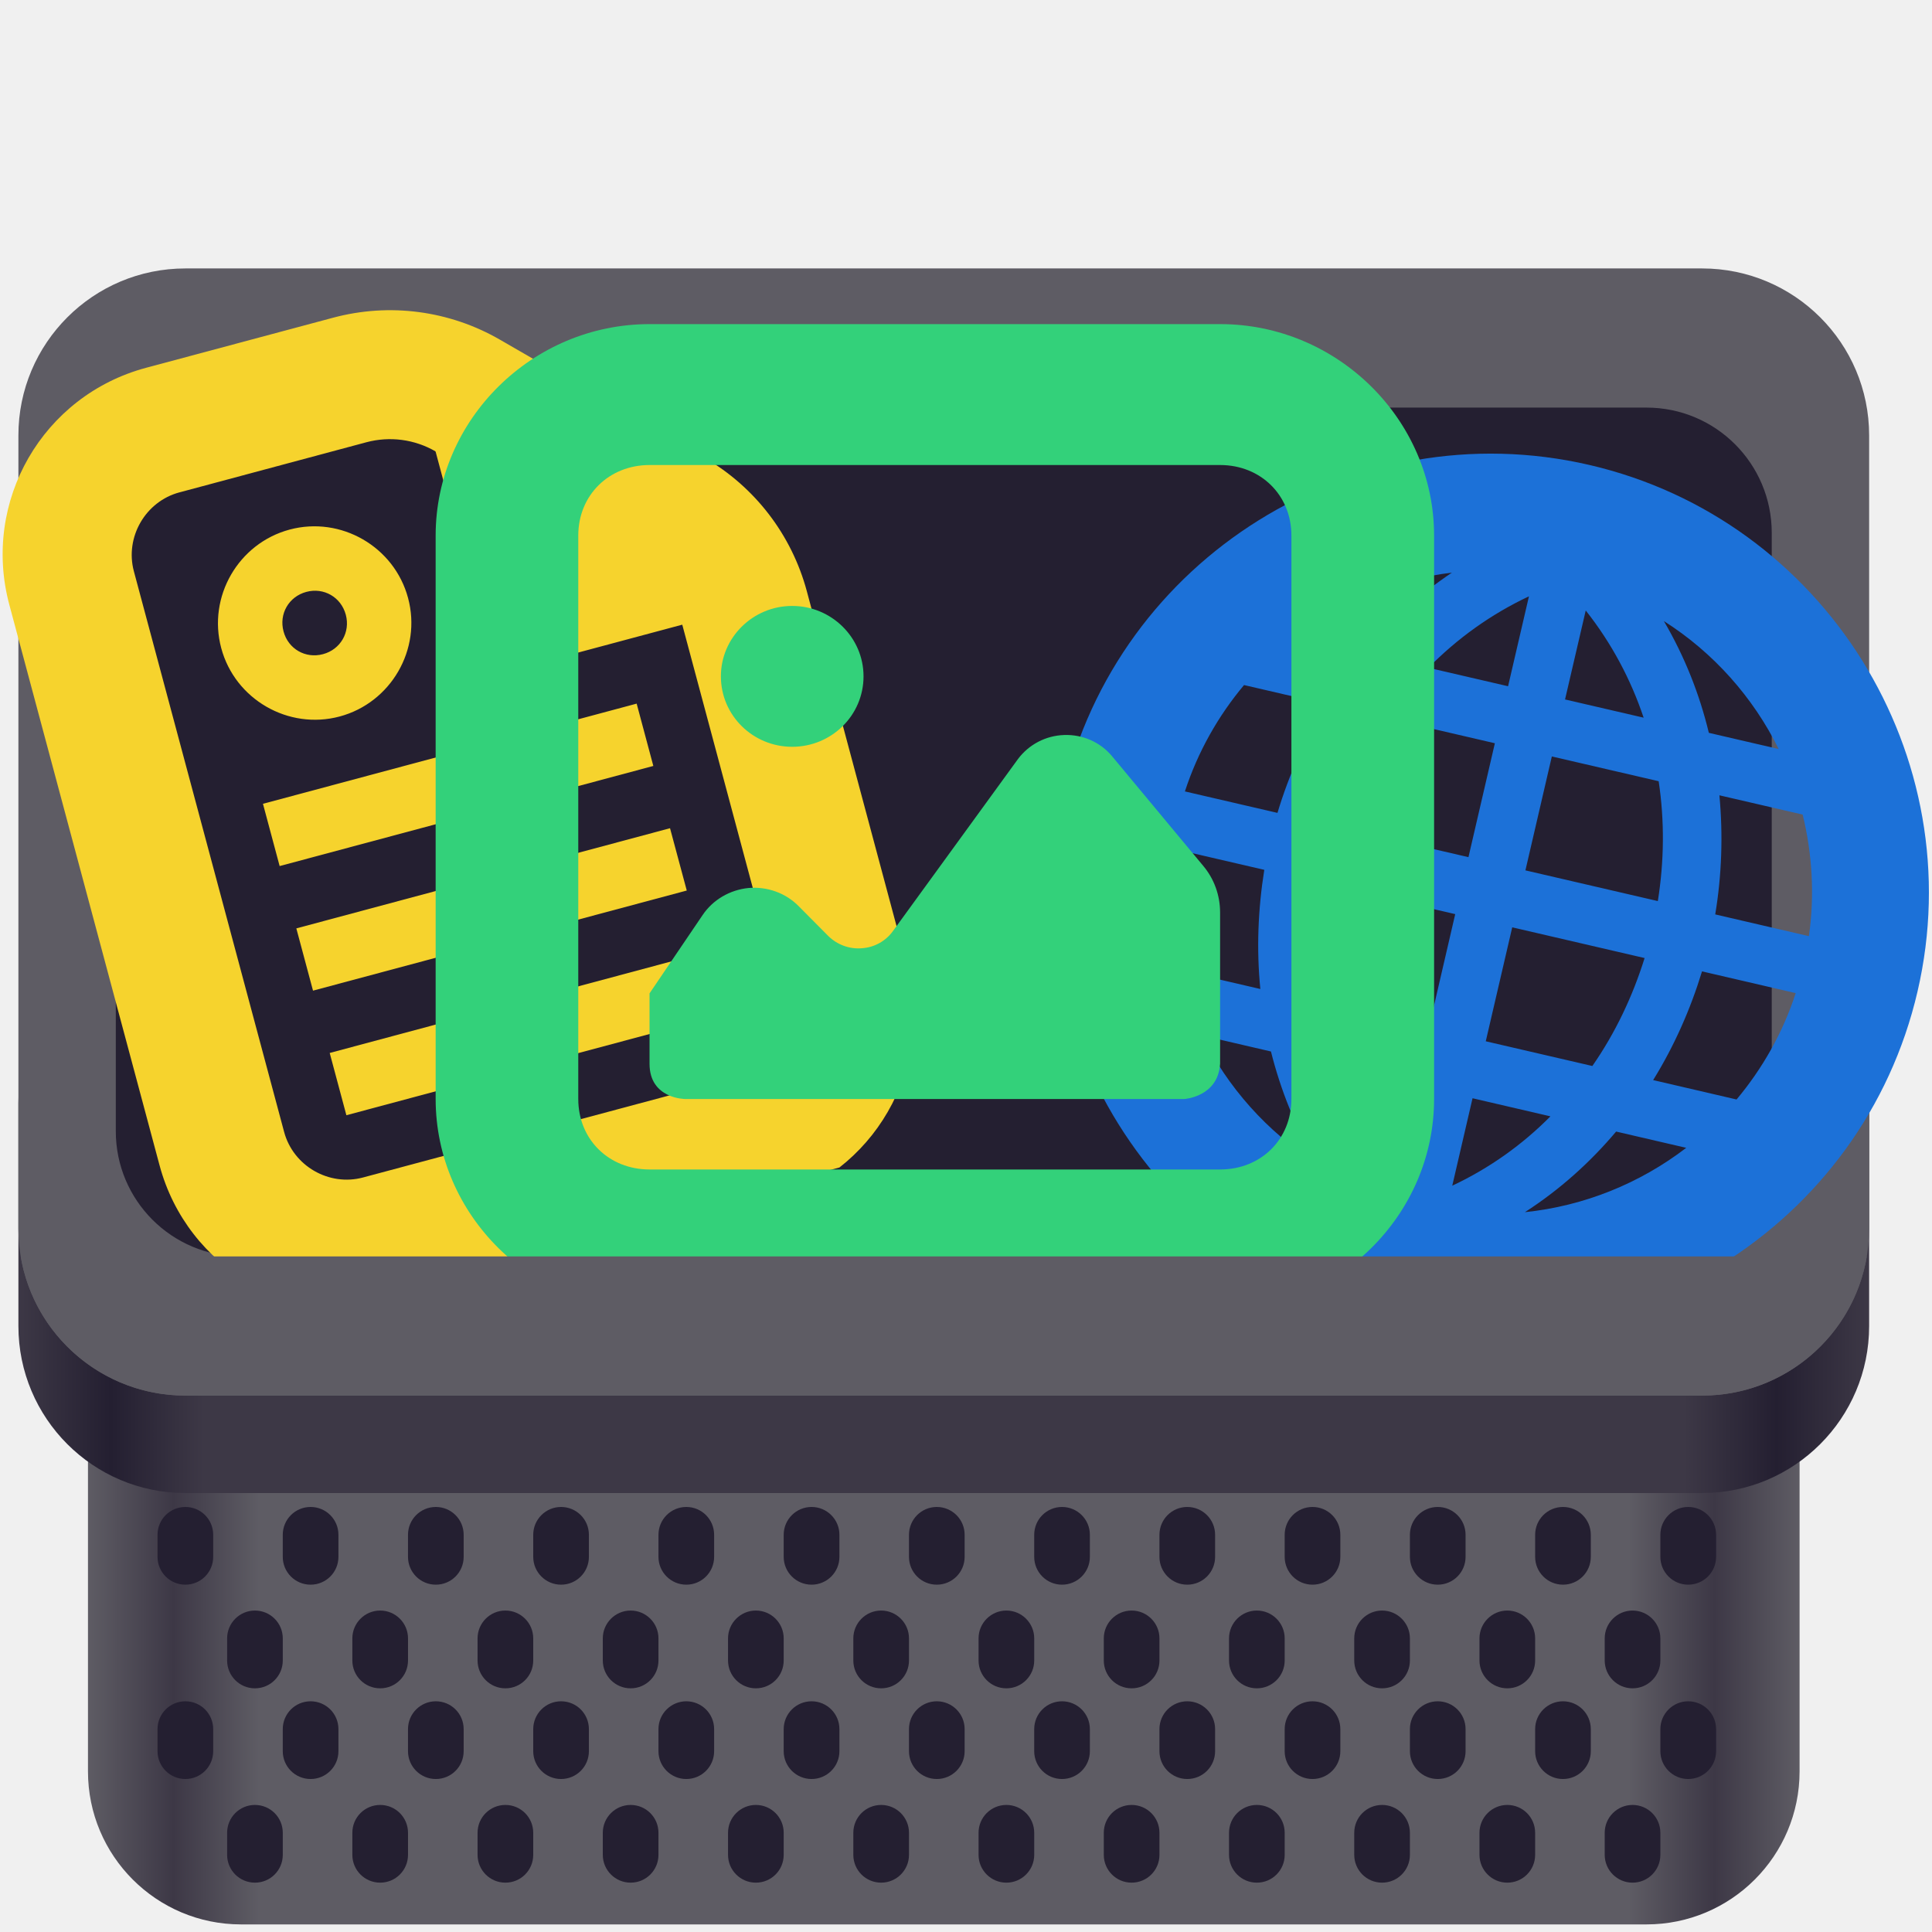
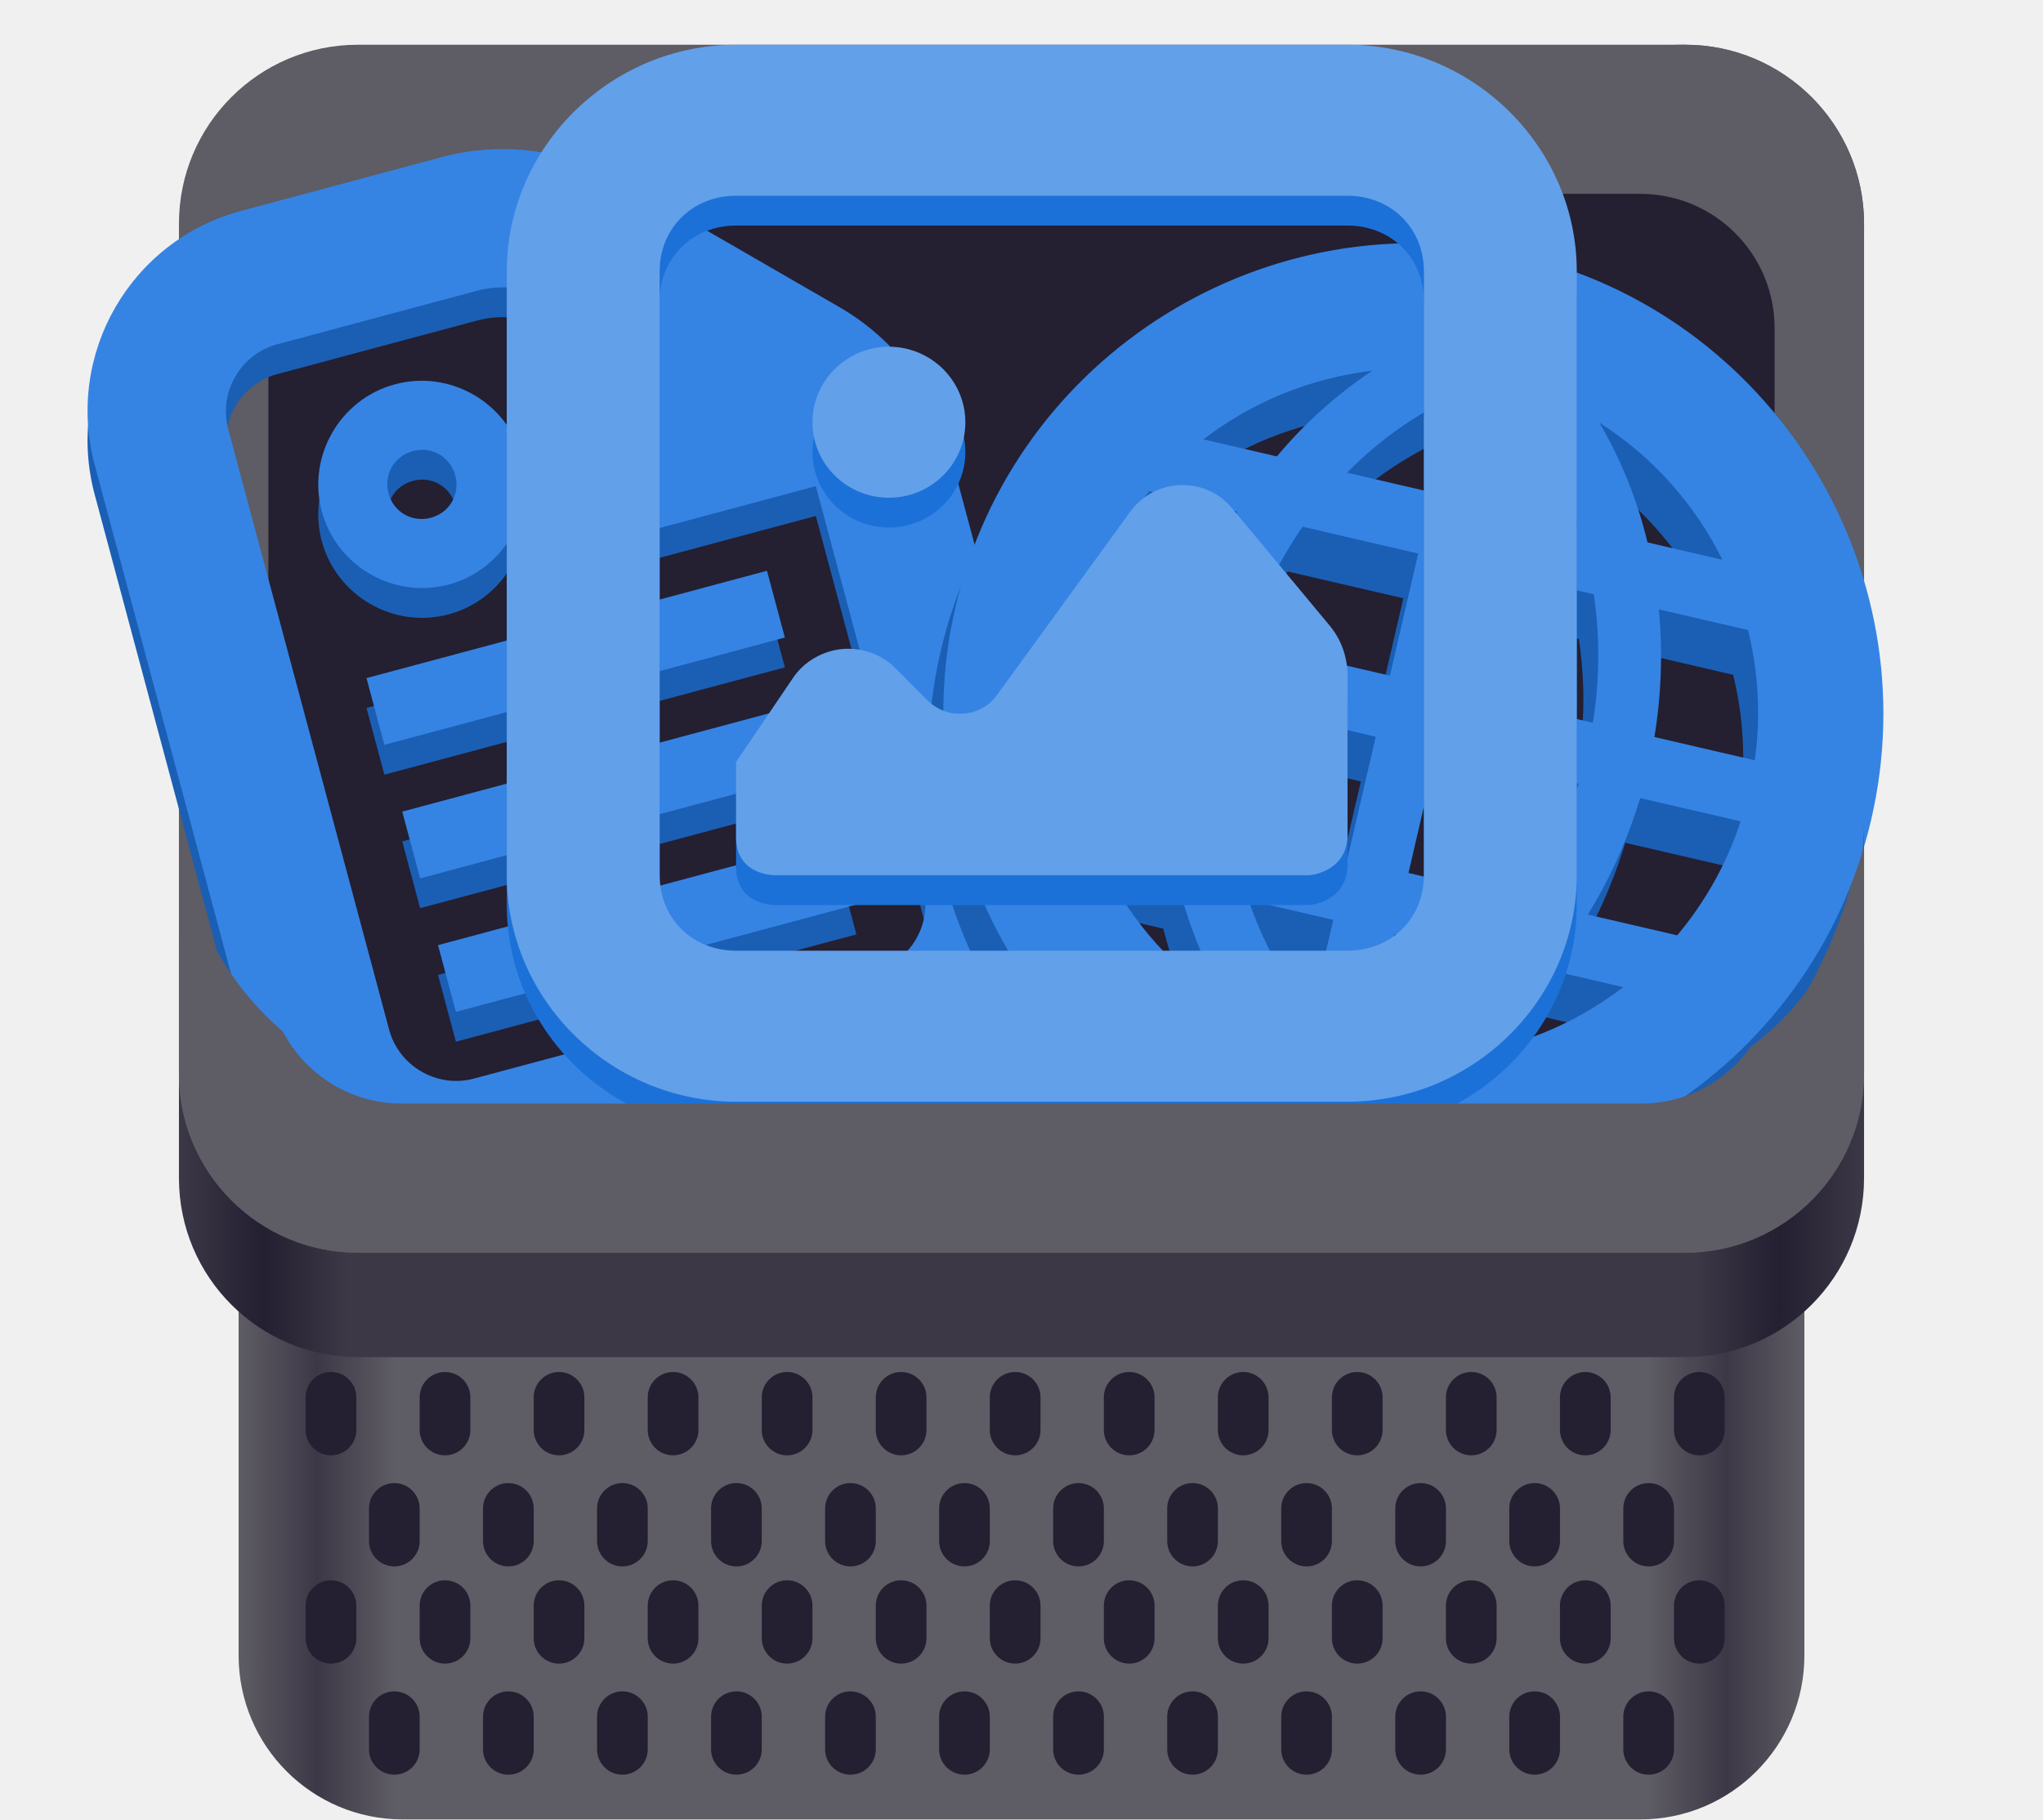
- <svg xmlns="http://www.w3.org/2000/svg" height="128px" viewBox="0 0 128 128" width="128px">
-   <linearGradient id="a" gradientUnits="userSpaceOnUse" x1="5.827" x2="119.225" y1="127.496" y2="127.496">
-     <stop offset="0" stop-color="#5e5c64" />
-     <stop offset="0.05" stop-color="#3d3846" />
-     <stop offset="0.1" stop-color="#5e5c64" />
-     <stop offset="0.9" stop-color="#5e5c64" />
-     <stop offset="0.95" stop-color="#3d3846" />
-     <stop offset="1" stop-color="#5e5c64" />
-   </linearGradient>
-   <linearGradient id="b" gradientUnits="userSpaceOnUse" x1="1.217" x2="123.835" y1="80.478" y2="80.478">
-     <stop offset="0" stop-color="#3d3846" />
-     <stop offset="0.05" stop-color="#241f31" />
-     <stop offset="0.1" stop-color="#3d3846" />
-     <stop offset="0.9" stop-color="#3d3846" />
-     <stop offset="0.95" stop-color="#241f31" />
-     <stop offset="1" stop-color="#3d3846" />
-   </linearGradient>
-   <clipPath id="c">
-     <path d="m 14 24 h 36 v 50 h -36 z m 0 0" />
-   </clipPath>
-   <clipPath id="d">
-     <path d="m -5.234 27.797 l 61.445 -16.465 l 16.465 61.445 l -61.449 16.465 z m 0 0" />
-   </clipPath>
-   <clipPath id="e">
-     <path d="m 0 20 h 61 v 67 h -61 z m 0 0" />
-   </clipPath>
-   <clipPath id="f">
-     <path d="m -5.234 27.797 l 61.445 -16.465 l 16.465 61.445 l -61.449 16.465 z m 0 0" />
-   </clipPath>
-   <clipPath id="g">
-     <path d="m 69 30 h 59 v 59 h -59 z m 0 0" />
-   </clipPath>
-   <clipPath id="h">
-     <path d="m 76.996 24.238 l 60.391 14.012 l -14.012 60.387 l -60.387 -14.008 z m 0 0" />
-   </clipPath>
-   <path d="m 15.969 38.07 h 93.113 c 5.602 0 10.145 4.539 10.145 10.141 v 69.145 c 0 5.602 -4.543 10.141 -10.145 10.141 h -93.113 c -5.602 0 -10.141 -4.539 -10.141 -10.141 v -69.145 c 0 -5.602 4.539 -10.141 10.141 -10.141 z m 0 0" fill="url(#a)" />
-   <g fill="#241f31">
-     <path d="m 16.891 106.703 c 1.02 0 1.844 0.828 1.844 1.844 v 1.465 c 0 1.02 -0.824 1.844 -1.844 1.844 s -1.844 -0.824 -1.844 -1.844 v -1.465 c 0 -1.016 0.824 -1.844 1.844 -1.844 z m 0 0" />
-     <path d="m 16.891 119.582 c 1.02 0 1.844 0.824 1.844 1.844 v 1.461 c 0 1.02 -0.824 1.844 -1.844 1.844 s -1.844 -0.824 -1.844 -1.844 v -1.461 c 0 -1.02 0.824 -1.844 1.844 -1.844 z m 0 0" />
-     <path d="m 25.188 106.703 c 1.02 0 1.844 0.828 1.844 1.844 v 1.465 c 0 1.02 -0.824 1.844 -1.844 1.844 s -1.844 -0.824 -1.844 -1.844 v -1.465 c 0 -1.016 0.824 -1.844 1.844 -1.844 z m 0 0" />
-     <path d="m 25.188 119.582 c 1.02 0 1.844 0.824 1.844 1.844 v 1.461 c 0 1.02 -0.824 1.844 -1.844 1.844 s -1.844 -0.824 -1.844 -1.844 v -1.461 c 0 -1.02 0.824 -1.844 1.844 -1.844 z m 0 0" />
-     <path d="m 33.484 106.703 c 1.02 0 1.844 0.828 1.844 1.844 v 1.465 c 0 1.02 -0.824 1.844 -1.844 1.844 s -1.844 -0.824 -1.844 -1.844 v -1.465 c 0 -1.016 0.824 -1.844 1.844 -1.844 z m 0 0" />
-     <path d="m 33.484 119.582 c 1.02 0 1.844 0.824 1.844 1.844 v 1.461 c 0 1.02 -0.824 1.844 -1.844 1.844 s -1.844 -0.824 -1.844 -1.844 v -1.461 c 0 -1.02 0.824 -1.844 1.844 -1.844 z m 0 0" />
-     <path d="m 41.781 106.703 c 1.02 0 1.844 0.828 1.844 1.844 v 1.465 c 0 1.02 -0.824 1.844 -1.844 1.844 c -1.016 0 -1.844 -0.824 -1.844 -1.844 v -1.465 c 0 -1.016 0.828 -1.844 1.844 -1.844 z m 0 0" />
-     <path d="m 41.781 119.582 c 1.02 0 1.844 0.824 1.844 1.844 v 1.461 c 0 1.02 -0.824 1.844 -1.844 1.844 c -1.016 0 -1.844 -0.824 -1.844 -1.844 v -1.461 c 0 -1.02 0.828 -1.844 1.844 -1.844 z m 0 0" />
-     <path d="m 50.078 106.703 c 1.02 0 1.844 0.828 1.844 1.844 v 1.465 c 0 1.02 -0.824 1.844 -1.844 1.844 c -1.016 0 -1.844 -0.824 -1.844 -1.844 v -1.465 c 0 -1.016 0.828 -1.844 1.844 -1.844 z m 0 0" />
-     <path d="m 50.078 119.582 c 1.02 0 1.844 0.824 1.844 1.844 v 1.461 c 0 1.02 -0.824 1.844 -1.844 1.844 c -1.016 0 -1.844 -0.824 -1.844 -1.844 v -1.461 c 0 -1.02 0.828 -1.844 1.844 -1.844 z m 0 0" />
-     <path d="m 58.379 106.703 c 1.016 0 1.844 0.828 1.844 1.844 v 1.465 c 0 1.02 -0.828 1.844 -1.844 1.844 c -1.02 0 -1.844 -0.824 -1.844 -1.844 v -1.465 c 0 -1.016 0.824 -1.844 1.844 -1.844 z m 0 0" />
-     <path d="m 58.379 119.582 c 1.016 0 1.844 0.824 1.844 1.844 v 1.461 c 0 1.02 -0.828 1.844 -1.844 1.844 c -1.02 0 -1.844 -0.824 -1.844 -1.844 v -1.461 c 0 -1.02 0.824 -1.844 1.844 -1.844 z m 0 0" />
-     <path d="m 66.676 106.703 c 1.016 0 1.844 0.828 1.844 1.844 v 1.465 c 0 1.02 -0.828 1.844 -1.844 1.844 c -1.02 0 -1.844 -0.824 -1.844 -1.844 v -1.465 c 0 -1.016 0.824 -1.844 1.844 -1.844 z m 0 0" />
-     <path d="m 66.676 119.582 c 1.016 0 1.844 0.824 1.844 1.844 v 1.461 c 0 1.02 -0.828 1.844 -1.844 1.844 c -1.02 0 -1.844 -0.824 -1.844 -1.844 v -1.461 c 0 -1.02 0.824 -1.844 1.844 -1.844 z m 0 0" />
-     <path d="m 74.973 106.703 c 1.02 0 1.844 0.828 1.844 1.844 v 1.465 c 0 1.02 -0.824 1.844 -1.844 1.844 c -1.02 0 -1.844 -0.824 -1.844 -1.844 v -1.465 c 0 -1.016 0.824 -1.844 1.844 -1.844 z m 0 0" />
-     <path d="m 74.973 119.582 c 1.02 0 1.844 0.824 1.844 1.844 v 1.461 c 0 1.02 -0.824 1.844 -1.844 1.844 c -1.02 0 -1.844 -0.824 -1.844 -1.844 v -1.461 c 0 -1.02 0.824 -1.844 1.844 -1.844 z m 0 0" />
-     <path d="m 83.27 106.703 c 1.02 0 1.844 0.828 1.844 1.844 v 1.465 c 0 1.02 -0.824 1.844 -1.844 1.844 s -1.844 -0.824 -1.844 -1.844 v -1.465 c 0 -1.016 0.824 -1.844 1.844 -1.844 z m 0 0" />
-     <path d="m 83.27 119.582 c 1.02 0 1.844 0.824 1.844 1.844 v 1.461 c 0 1.02 -0.824 1.844 -1.844 1.844 s -1.844 -0.824 -1.844 -1.844 v -1.461 c 0 -1.02 0.824 -1.844 1.844 -1.844 z m 0 0" />
-     <path d="m 91.566 106.703 c 1.02 0 1.844 0.828 1.844 1.844 v 1.465 c 0 1.02 -0.824 1.844 -1.844 1.844 c -1.02 0 -1.844 -0.824 -1.844 -1.844 v -1.465 c 0 -1.016 0.824 -1.844 1.844 -1.844 z m 0 0" />
-     <path d="m 91.566 119.582 c 1.02 0 1.844 0.824 1.844 1.844 v 1.461 c 0 1.02 -0.824 1.844 -1.844 1.844 c -1.02 0 -1.844 -0.824 -1.844 -1.844 v -1.461 c 0 -1.02 0.824 -1.844 1.844 -1.844 z m 0 0" />
-     <path d="m 99.863 106.703 c 1.02 0 1.844 0.828 1.844 1.844 v 1.465 c 0 1.02 -0.824 1.844 -1.844 1.844 c -1.016 0 -1.844 -0.824 -1.844 -1.844 v -1.465 c 0 -1.016 0.828 -1.844 1.844 -1.844 z m 0 0" />
-     <path d="m 99.863 119.582 c 1.02 0 1.844 0.824 1.844 1.844 v 1.461 c 0 1.02 -0.824 1.844 -1.844 1.844 c -1.016 0 -1.844 -0.824 -1.844 -1.844 v -1.461 c 0 -1.02 0.828 -1.844 1.844 -1.844 z m 0 0" />
-     <path d="m 108.16 106.703 c 1.02 0 1.844 0.828 1.844 1.844 v 1.465 c 0 1.02 -0.824 1.844 -1.844 1.844 c -1.016 0 -1.844 -0.824 -1.844 -1.844 v -1.465 c 0 -1.016 0.828 -1.844 1.844 -1.844 z m 0 0" />
-     <path d="m 108.16 119.582 c 1.02 0 1.844 0.824 1.844 1.844 v 1.461 c 0 1.02 -0.824 1.844 -1.844 1.844 c -1.016 0 -1.844 -0.824 -1.844 -1.844 v -1.461 c 0 -1.02 0.828 -1.844 1.844 -1.844 z m 0 0" />
-     <path d="m 12.281 99.84 c 1.02 0 1.844 0.824 1.844 1.844 v 1.461 c 0 1.02 -0.824 1.844 -1.844 1.844 s -1.844 -0.824 -1.844 -1.844 v -1.461 c 0 -1.02 0.824 -1.844 1.844 -1.844 z m 0 0" />
-     <path d="m 12.281 112.715 c 1.02 0 1.844 0.824 1.844 1.844 v 1.461 c 0 1.02 -0.824 1.844 -1.844 1.844 s -1.844 -0.824 -1.844 -1.844 v -1.461 c 0 -1.02 0.824 -1.844 1.844 -1.844 z m 0 0" />
-     <path d="m 20.578 99.84 c 1.02 0 1.844 0.824 1.844 1.844 v 1.461 c 0 1.02 -0.824 1.844 -1.844 1.844 s -1.844 -0.824 -1.844 -1.844 v -1.461 c 0 -1.02 0.824 -1.844 1.844 -1.844 z m 0 0" />
-     <path d="m 20.578 112.715 c 1.02 0 1.844 0.824 1.844 1.844 v 1.461 c 0 1.02 -0.824 1.844 -1.844 1.844 s -1.844 -0.824 -1.844 -1.844 v -1.461 c 0 -1.02 0.824 -1.844 1.844 -1.844 z m 0 0" />
-     <path d="m 28.875 99.84 c 1.02 0 1.844 0.824 1.844 1.844 v 1.461 c 0 1.02 -0.824 1.844 -1.844 1.844 s -1.844 -0.824 -1.844 -1.844 v -1.461 c 0 -1.02 0.824 -1.844 1.844 -1.844 z m 0 0" />
-     <path d="m 28.875 112.715 c 1.02 0 1.844 0.824 1.844 1.844 v 1.461 c 0 1.02 -0.824 1.844 -1.844 1.844 s -1.844 -0.824 -1.844 -1.844 v -1.461 c 0 -1.02 0.824 -1.844 1.844 -1.844 z m 0 0" />
-     <path d="m 37.172 99.84 c 1.02 0 1.844 0.824 1.844 1.844 v 1.461 c 0 1.02 -0.824 1.844 -1.844 1.844 c -1.016 0 -1.844 -0.824 -1.844 -1.844 v -1.461 c 0 -1.02 0.828 -1.844 1.844 -1.844 z m 0 0" />
-     <path d="m 37.172 112.715 c 1.02 0 1.844 0.824 1.844 1.844 v 1.461 c 0 1.02 -0.824 1.844 -1.844 1.844 c -1.016 0 -1.844 -0.824 -1.844 -1.844 v -1.461 c 0 -1.02 0.828 -1.844 1.844 -1.844 z m 0 0" />
-     <path d="m 45.469 99.84 c 1.02 0 1.844 0.824 1.844 1.844 v 1.461 c 0 1.02 -0.824 1.844 -1.844 1.844 c -1.016 0 -1.844 -0.824 -1.844 -1.844 v -1.461 c 0 -1.02 0.828 -1.844 1.844 -1.844 z m 0 0" />
-     <path d="m 45.469 112.715 c 1.02 0 1.844 0.824 1.844 1.844 v 1.461 c 0 1.02 -0.824 1.844 -1.844 1.844 c -1.016 0 -1.844 -0.824 -1.844 -1.844 v -1.461 c 0 -1.02 0.828 -1.844 1.844 -1.844 z m 0 0" />
-     <path d="m 53.77 99.84 c 1.016 0 1.844 0.824 1.844 1.844 v 1.461 c 0 1.02 -0.828 1.844 -1.844 1.844 c -1.02 0 -1.848 -0.824 -1.848 -1.844 v -1.461 c 0 -1.02 0.828 -1.844 1.848 -1.844 z m 0 0" />
-     <path d="m 53.77 112.715 c 1.016 0 1.844 0.824 1.844 1.844 v 1.461 c 0 1.02 -0.828 1.844 -1.844 1.844 c -1.02 0 -1.848 -0.824 -1.848 -1.844 v -1.461 c 0 -1.02 0.828 -1.844 1.848 -1.844 z m 0 0" />
-     <path d="m 62.066 99.84 c 1.016 0 1.844 0.824 1.844 1.844 v 1.461 c 0 1.02 -0.828 1.844 -1.844 1.844 c -1.02 0 -1.844 -0.824 -1.844 -1.844 v -1.461 c 0 -1.02 0.824 -1.844 1.844 -1.844 z m 0 0" />
-     <path d="m 62.066 112.715 c 1.016 0 1.844 0.824 1.844 1.844 v 1.461 c 0 1.02 -0.828 1.844 -1.844 1.844 c -1.02 0 -1.844 -0.824 -1.844 -1.844 v -1.461 c 0 -1.02 0.824 -1.844 1.844 -1.844 z m 0 0" />
-     <path d="m 70.363 99.84 c 1.016 0 1.844 0.824 1.844 1.844 v 1.461 c 0 1.02 -0.828 1.844 -1.844 1.844 c -1.02 0 -1.844 -0.824 -1.844 -1.844 v -1.461 c 0 -1.02 0.824 -1.844 1.844 -1.844 z m 0 0" />
-     <path d="m 70.363 112.715 c 1.016 0 1.844 0.824 1.844 1.844 v 1.461 c 0 1.02 -0.828 1.844 -1.844 1.844 c -1.02 0 -1.844 -0.824 -1.844 -1.844 v -1.461 c 0 -1.02 0.824 -1.844 1.844 -1.844 z m 0 0" />
-     <path d="m 78.66 99.84 c 1.02 0 1.844 0.824 1.844 1.844 v 1.461 c 0 1.02 -0.824 1.844 -1.844 1.844 c -1.02 0 -1.844 -0.824 -1.844 -1.844 v -1.461 c 0 -1.02 0.824 -1.844 1.844 -1.844 z m 0 0" />
-     <path d="m 78.66 112.715 c 1.02 0 1.844 0.824 1.844 1.844 v 1.461 c 0 1.02 -0.824 1.844 -1.844 1.844 c -1.02 0 -1.844 -0.824 -1.844 -1.844 v -1.461 c 0 -1.02 0.824 -1.844 1.844 -1.844 z m 0 0" />
-     <path d="m 86.957 99.84 c 1.02 0 1.844 0.824 1.844 1.844 v 1.461 c 0 1.02 -0.824 1.844 -1.844 1.844 s -1.844 -0.824 -1.844 -1.844 v -1.461 c 0 -1.02 0.824 -1.844 1.844 -1.844 z m 0 0" />
-     <path d="m 86.957 112.715 c 1.02 0 1.844 0.824 1.844 1.844 v 1.461 c 0 1.02 -0.824 1.844 -1.844 1.844 s -1.844 -0.824 -1.844 -1.844 v -1.461 c 0 -1.02 0.824 -1.844 1.844 -1.844 z m 0 0" />
-     <path d="m 95.254 99.84 c 1.02 0 1.844 0.824 1.844 1.844 v 1.461 c 0 1.02 -0.824 1.844 -1.844 1.844 c -1.016 0 -1.844 -0.824 -1.844 -1.844 v -1.461 c 0 -1.02 0.828 -1.844 1.844 -1.844 z m 0 0" />
-     <path d="m 95.254 112.715 c 1.02 0 1.844 0.824 1.844 1.844 v 1.461 c 0 1.02 -0.824 1.844 -1.844 1.844 c -1.016 0 -1.844 -0.824 -1.844 -1.844 v -1.461 c 0 -1.02 0.828 -1.844 1.844 -1.844 z m 0 0" />
-     <path d="m 103.551 99.84 c 1.02 0 1.844 0.824 1.844 1.844 v 1.461 c 0 1.02 -0.824 1.844 -1.844 1.844 c -1.016 0 -1.844 -0.824 -1.844 -1.844 v -1.461 c 0 -1.02 0.828 -1.844 1.844 -1.844 z m 0 0" />
-     <path d="m 103.551 112.715 c 1.02 0 1.844 0.824 1.844 1.844 v 1.461 c 0 1.02 -0.824 1.844 -1.844 1.844 c -1.016 0 -1.844 -0.824 -1.844 -1.844 v -1.461 c 0 -1.02 0.828 -1.844 1.844 -1.844 z m 0 0" />
-     <path d="m 111.848 99.84 c 1.02 0 1.848 0.824 1.848 1.844 v 1.461 c 0 1.02 -0.828 1.844 -1.848 1.844 c -1.016 0 -1.844 -0.824 -1.844 -1.844 v -1.461 c 0 -1.02 0.828 -1.844 1.844 -1.844 z m 0 0" />
-     <path d="m 111.848 112.715 c 1.02 0 1.848 0.824 1.848 1.844 v 1.461 c 0 1.02 -0.828 1.844 -1.848 1.844 c -1.016 0 -1.844 -0.824 -1.844 -1.844 v -1.461 c 0 -1.02 0.828 -1.844 1.844 -1.844 z m 0 0" />
+ <svg xmlns="http://www.w3.org/2000/svg" width="137" height="122" viewBox="0 0 137 122" fill="none">
+   <rect x="16" y="25" width="105" height="97" rx="11" fill="url(#paint0_linear_8_179)" />
+   <rect x="24.744" y="99.448" width="3.398" height="5.586" rx="1.699" fill="#241F31" />
+   <rect x="24.744" y="113.414" width="3.398" height="5.586" rx="1.699" fill="#241F31" />
+   <rect x="32.391" y="99.448" width="3.398" height="5.586" rx="1.699" fill="#241F31" />
+   <rect x="32.391" y="113.414" width="3.398" height="5.586" rx="1.699" fill="#241F31" />
+   <rect x="40.038" y="99.448" width="3.398" height="5.586" rx="1.699" fill="#241F31" />
+   <rect x="40.038" y="113.414" width="3.398" height="5.586" rx="1.699" fill="#241F31" />
+   <rect x="47.684" y="99.448" width="3.398" height="5.586" rx="1.699" fill="#241F31" />
+   <rect x="47.684" y="113.414" width="3.398" height="5.586" rx="1.699" fill="#241F31" />
+   <rect x="55.331" y="99.448" width="3.398" height="5.586" rx="1.699" fill="#241F31" />
+   <rect x="55.331" y="113.414" width="3.398" height="5.586" rx="1.699" fill="#241F31" />
+   <rect x="62.977" y="99.448" width="3.398" height="5.586" rx="1.699" fill="#241F31" />
+   <rect x="62.977" y="113.414" width="3.398" height="5.586" rx="1.699" fill="#241F31" />
+   <rect x="70.624" y="99.448" width="3.398" height="5.586" rx="1.699" fill="#241F31" />
+   <rect x="70.624" y="113.414" width="3.398" height="5.586" rx="1.699" fill="#241F31" />
+   <rect x="78.271" y="99.448" width="3.398" height="5.586" rx="1.699" fill="#241F31" />
+   <rect x="78.271" y="113.414" width="3.398" height="5.586" rx="1.699" fill="#241F31" />
+   <rect x="85.917" y="99.448" width="3.398" height="5.586" rx="1.699" fill="#241F31" />
+   <rect x="85.917" y="113.414" width="3.398" height="5.586" rx="1.699" fill="#241F31" />
+   <rect x="93.564" y="99.448" width="3.398" height="5.586" rx="1.699" fill="#241F31" />
+   <rect x="93.564" y="113.414" width="3.398" height="5.586" rx="1.699" fill="#241F31" />
+   <rect x="101.211" y="99.448" width="3.398" height="5.586" rx="1.699" fill="#241F31" />
+   <rect x="101.211" y="113.414" width="3.398" height="5.586" rx="1.699" fill="#241F31" />
+   <rect x="108.857" y="99.448" width="3.398" height="5.586" rx="1.699" fill="#241F31" />
+   <rect x="108.857" y="113.414" width="3.398" height="5.586" rx="1.699" fill="#241F31" />
+   <rect x="20.496" y="92" width="3.398" height="5.586" rx="1.699" fill="#241F31" />
+   <rect x="20.496" y="105.966" width="3.398" height="5.586" rx="1.699" fill="#241F31" />
+   <rect x="28.143" y="92" width="3.398" height="5.586" rx="1.699" fill="#241F31" />
+   <rect x="28.143" y="105.966" width="3.398" height="5.586" rx="1.699" fill="#241F31" />
+   <rect x="35.789" y="92" width="3.398" height="5.586" rx="1.699" fill="#241F31" />
+   <rect x="35.789" y="105.966" width="3.398" height="5.586" rx="1.699" fill="#241F31" />
+   <rect x="43.436" y="92" width="3.398" height="5.586" rx="1.699" fill="#241F31" />
+   <rect x="43.436" y="105.966" width="3.398" height="5.586" rx="1.699" fill="#241F31" />
+   <rect x="51.083" y="92" width="3.398" height="5.586" rx="1.699" fill="#241F31" />
+   <rect x="51.083" y="105.966" width="3.398" height="5.586" rx="1.699" fill="#241F31" />
+   <rect x="58.729" y="92" width="3.398" height="5.586" rx="1.699" fill="#241F31" />
+   <rect x="58.729" y="105.966" width="3.398" height="5.586" rx="1.699" fill="#241F31" />
+   <rect x="66.376" y="92" width="3.398" height="5.586" rx="1.699" fill="#241F31" />
+   <rect x="66.376" y="105.966" width="3.398" height="5.586" rx="1.699" fill="#241F31" />
+   <rect x="74.023" y="92" width="3.398" height="5.586" rx="1.699" fill="#241F31" />
+   <rect x="74.023" y="105.966" width="3.398" height="5.586" rx="1.699" fill="#241F31" />
+   <rect x="81.669" y="92" width="3.398" height="5.586" rx="1.699" fill="#241F31" />
+   <rect x="81.669" y="105.966" width="3.398" height="5.586" rx="1.699" fill="#241F31" />
+   <rect x="89.316" y="92" width="3.398" height="5.586" rx="1.699" fill="#241F31" />
+   <rect x="89.316" y="105.966" width="3.398" height="5.586" rx="1.699" fill="#241F31" />
+   <rect x="96.962" y="92" width="3.398" height="5.586" rx="1.699" fill="#241F31" />
+   <rect x="96.962" y="105.966" width="3.398" height="5.586" rx="1.699" fill="#241F31" />
+   <rect x="104.609" y="92" width="3.398" height="5.586" rx="1.699" fill="#241F31" />
+   <rect x="104.609" y="105.966" width="3.398" height="5.586" rx="1.699" fill="#241F31" />
+   <rect x="112.256" y="92" width="3.398" height="5.586" rx="1.699" fill="#241F31" />
+   <rect x="112.256" y="105.966" width="3.398" height="5.586" rx="1.699" fill="#241F31" />
+   <rect x="12" y="51" width="113" height="40" rx="12" fill="url(#paint1_linear_8_179)" />
+   <rect x="12" y="3" width="113" height="81" rx="12" fill="#5E5C64" />
+   <rect x="18" y="13" width="101" height="61" rx="9" fill="#241F31" />
+   <g clip-path="url(#clip0_8_179)">
+     <path d="M35.284 15.816L41.281 38.197L59.185 33.399L57.986 28.923L35.284 15.816ZM26.492 27.767C22.803 28.755 20.589 32.591 21.577 36.28C22.566 39.969 26.401 42.184 30.09 41.195C33.78 40.207 35.994 36.371 35.006 32.682C34.017 28.993 30.182 26.778 26.492 27.767ZM27.692 32.243C28.951 31.906 30.192 32.622 30.529 33.881C30.867 35.14 30.15 36.382 28.891 36.719C27.632 37.056 26.391 36.34 26.053 35.081C25.716 33.822 26.433 32.58 27.692 32.243ZM24.576 47.47L25.775 51.946L52.632 44.75L51.432 40.274L24.576 47.47ZM26.974 56.422L28.174 60.899L55.03 53.702L53.831 49.226L26.974 56.422ZM29.373 65.375L30.573 69.851L57.429 62.655L56.23 58.178L29.373 65.375Z" fill="#1A5FB4" />
+     <path d="M17.144 73.449C19.135 80.88 26.74 85.27 34.171 83.279L61.027 76.083C68.458 74.092 72.849 66.487 70.858 59.056L63.661 32.2C62.574 28.143 59.926 24.693 56.29 22.594L41.613 14.12C37.978 12.021 33.665 11.453 29.608 12.54L16.18 16.138C8.749 18.129 4.359 25.733 6.35 33.164L17.144 73.449ZM18.579 25.09L32.007 21.492C33.686 21.042 35.472 21.275 36.98 22.146L51.656 30.619C53.164 31.489 54.259 32.92 54.709 34.599L61.905 61.455C62.561 63.903 61.076 66.475 58.629 67.131L31.772 74.327C29.324 74.983 26.752 73.498 26.096 71.05L15.302 30.765C14.646 28.317 16.131 25.746 18.579 25.09Z" fill="#1A5FB4" />
  </g>
-   <path d="m 12.281 62.039 h 100.488 c 6.113 0 11.066 4.953 11.066 11.062 v 14.75 c 0 6.113 -4.953 11.066 -11.066 11.066 h -100.488 c -6.109 0 -11.062 -4.953 -11.062 -11.066 v -14.75 c 0 -6.109 4.953 -11.062 11.062 -11.062 z m 0 0" fill="url(#b)" />
-   <path d="m 12.281 17.785 h 100.488 c 6.113 0 11.066 4.953 11.066 11.062 v 52.551 c 0 6.109 -4.953 11.062 -11.066 11.062 h -100.488 c -6.109 0 -11.062 -4.953 -11.062 -11.062 v -52.551 c 0 -6.109 4.953 -11.062 11.062 -11.062 z m 0 0" fill="#5e5c64" />
-   <path d="m 15.969 27.004 h 93.113 c 4.586 0 8.301 3.715 8.301 8.301 v 39.641 c 0 4.582 -3.715 8.297 -8.301 8.297 h -93.113 c -4.582 0 -8.297 -3.715 -8.297 -8.297 v -39.641 c 0 -4.586 3.715 -8.301 8.297 -8.301 z m 0 0" fill="#241f31" />
-   <g clip-path="url(#c)">
-     <g clip-path="url(#d)">
-       <path d="m 27.293 24.07 l 5.527 20.633 l 16.508 -4.422 l -1.105 -4.129 z m -8.105 11.016 c -3.402 0.914 -5.441 4.449 -4.531 7.852 c 0.91 3.398 4.449 5.441 7.848 4.531 c 3.402 -0.914 5.445 -4.449 4.531 -7.848 c -0.91 -3.402 -4.445 -5.445 -7.848 -4.535 z m 1.105 4.129 c 1.16 -0.312 2.305 0.348 2.617 1.512 c 0.312 1.16 -0.352 2.305 -1.512 2.613 c -1.16 0.312 -2.305 -0.348 -2.613 -1.508 c -0.312 -1.16 0.348 -2.305 1.508 -2.617 z m -2.871 14.039 l 1.105 4.125 l 24.758 -6.633 l -1.105 -4.129 z m 2.211 8.254 l 1.105 4.125 l 24.762 -6.633 l -1.109 -4.129 z m 2.211 8.254 l 1.105 4.125 l 24.762 -6.633 l -1.105 -4.129 z m 0 0" fill="#f6d32d" />
-     </g>
+   <g clip-path="url(#clip1_8_179)">
+     <path d="M35.284 13.816L41.281 36.197L59.185 31.399L57.986 26.923L35.284 13.816ZM26.492 25.767C22.803 26.755 20.589 30.591 21.577 34.28C22.566 37.969 26.401 40.184 30.09 39.195C33.78 38.207 35.994 34.371 35.006 30.682C34.017 26.993 30.182 24.778 26.492 25.767ZM27.692 30.243C28.951 29.906 30.192 30.622 30.529 31.881C30.867 33.14 30.15 34.382 28.891 34.719C27.632 35.056 26.391 34.34 26.053 33.081C25.716 31.822 26.433 30.58 27.692 30.243ZM24.576 45.47L25.775 49.946L52.632 42.75L51.432 38.274L24.576 45.47ZM26.974 54.422L28.174 58.899L55.03 51.702L53.831 47.226L26.974 54.422ZM29.373 63.375L30.573 67.851L57.429 60.655L56.23 56.178L29.373 63.375Z" fill="#3584E4" />
+     <path d="M17.144 71.449C19.135 78.88 26.74 83.27 34.171 81.279L61.027 74.083C68.458 72.092 72.849 64.487 70.858 57.056L63.661 30.2C62.574 26.143 59.926 22.693 56.29 20.594L41.613 12.12C37.978 10.021 33.665 9.453 29.608 10.54L16.18 14.138C8.749 16.129 4.359 23.733 6.35 31.164L17.144 71.449ZM18.579 23.09L32.007 19.492C33.686 19.042 35.472 19.275 36.98 20.146L51.656 28.619C53.164 29.489 54.259 30.92 54.709 32.599L61.905 59.455C62.561 61.903 61.076 64.475 58.629 65.131L31.772 72.327C29.324 72.983 26.752 71.498 26.096 69.05L15.302 28.765C14.646 26.317 16.131 23.746 18.579 23.09Z" fill="#3584E4" />
  </g>
-   <g clip-path="url(#e)">
-     <g clip-path="url(#f)">
-       <path d="m 10.57 77.203 c 1.836 6.852 8.844 10.898 15.695 9.062 l 24.762 -6.633 c 6.852 -1.836 10.898 -8.848 9.062 -15.699 l -6.633 -24.758 c -1.004 -3.742 -3.445 -6.922 -6.797 -8.855 l -13.531 -7.812 c -3.352 -1.938 -7.328 -2.461 -11.066 -1.457 l -12.383 3.316 c -6.852 1.836 -10.898 8.844 -9.062 15.695 z m 1.32 -44.582 l 12.383 -3.32 c 1.547 -0.414 3.195 -0.199 4.582 0.605 l 13.531 7.812 c 1.391 0.801 2.402 2.121 2.816 3.668 l 6.633 24.758 c 0.605 2.258 -0.766 4.629 -3.02 5.234 l -24.762 6.633 c -2.258 0.605 -4.625 -0.762 -5.23 -3.02 l -9.953 -37.141 c -0.605 -2.258 0.766 -4.629 3.02 -5.23 z m 0 0" fill="#f6d32d" />
-     </g>
+   <g clip-path="url(#clip2_8_179)">
+     <path d="M100.9 20.123C83.996 16.202 66.994 26.801 63.072 43.705C59.151 60.608 69.751 77.611 86.654 81.532C103.558 85.453 120.561 74.854 124.482 57.95C128.403 41.047 117.803 24.044 100.9 20.123ZM106.252 31.341C109.835 33.622 112.665 36.823 114.5 40.535L109.479 39.37C108.81 36.586 107.737 33.876 106.252 31.341ZM91.016 27.857C88.599 29.487 86.45 31.416 84.627 33.605L79.702 32.462C82.945 29.962 86.856 28.358 91.016 27.857ZM96.553 29.563L95.054 36.024L89.329 34.696C91.38 32.61 93.791 30.86 96.553 29.563ZM100.632 30.577C102.496 32.93 103.878 35.543 104.793 38.283L99.148 36.974L100.632 30.577ZM76.081 35.937L81.983 37.306C80.491 39.74 79.305 42.381 78.484 45.123L71.831 43.579C72.766 40.712 74.239 38.139 76.081 35.937ZM86.348 38.319L94.104 40.118L92.205 48.306L82.61 46.08C83.451 43.326 84.7 40.7 86.348 38.319ZM98.198 41.067L105.875 42.848C106.306 45.712 106.271 48.62 105.814 51.463L96.299 49.255L98.198 41.067ZM110.24 43.861L116.221 45.248C116.906 48.036 117.096 50.996 116.673 53.982L109.94 52.42C110.41 49.596 110.508 46.704 110.24 43.861ZM70.882 47.673L77.534 49.217C77.081 52.044 76.966 54.933 77.25 57.779L71.333 56.407C70.648 53.619 70.459 50.659 70.882 47.673ZM81.66 50.174L91.255 52.4L89.356 60.587L81.616 58.792C81.181 55.944 81.219 53.02 81.66 50.174ZM95.349 53.349L104.864 55.557C104.007 58.307 102.754 60.949 101.11 63.314L93.45 61.537L95.349 53.349ZM108.99 56.514L115.723 58.075C114.788 60.943 113.315 63.516 111.473 65.718L105.476 64.327C106.983 61.896 108.153 59.252 108.99 56.514ZM73.054 61.12L78.011 62.27C78.712 65.062 79.802 67.775 81.302 70.314C77.719 68.033 74.889 64.832 73.054 61.12ZM82.729 63.364L88.406 64.681L86.933 71.03C85.05 68.689 83.647 66.089 82.729 63.364ZM92.5 65.631L98.097 66.93C96.093 68.959 93.729 70.652 91.042 71.916L92.5 65.631ZM102.815 68.024L107.852 69.192C104.531 71.742 100.529 73.375 96.263 73.818C98.761 72.207 100.953 70.238 102.815 68.024Z" fill="#1A5FB4" />
  </g>
-   <g clip-path="url(#g)">
-     <g clip-path="url(#h)">
-       <path d="m 105.305 30.805 c -15.586 -3.613 -31.262 6.16 -34.875 21.742 c -3.617 15.586 6.156 31.258 21.738 34.875 c 15.586 3.613 31.262 -6.156 34.875 -21.742 c 3.617 -15.582 -6.156 -31.258 -21.738 -34.875 z m 4.934 10.344 c 3.305 2.102 5.91 5.055 7.605 8.477 l -4.629 -1.074 c -0.617 -2.566 -1.609 -5.066 -2.977 -7.402 z m -14.047 -3.211 c -2.227 1.504 -4.211 3.281 -5.891 5.297 l -4.539 -1.051 c 2.988 -2.305 6.594 -3.785 10.43 -4.246 z m 5.105 1.57 l -1.383 5.957 l -5.277 -1.223 c 1.891 -1.922 4.113 -3.535 6.66 -4.734 z m 3.762 0.938 c 1.715 2.168 2.992 4.578 3.836 7.102 l -5.207 -1.207 z m -22.637 4.941 l 5.441 1.262 c -1.375 2.242 -2.469 4.68 -3.227 7.207 l -6.133 -1.422 c 0.863 -2.645 2.219 -5.02 3.918 -7.047 z m 9.465 2.195 l 7.152 1.66 l -1.75 7.547 l -8.848 -2.051 c 0.777 -2.539 1.926 -4.961 3.445 -7.156 z m 10.926 2.535 l 7.078 1.641 c 0.398 2.641 0.363 5.32 -0.055 7.941 l -8.773 -2.035 z m 11.102 2.574 l 5.516 1.277 c 0.629 2.57 0.805 5.301 0.414 8.055 l -6.207 -1.441 c 0.434 -2.602 0.523 -5.27 0.277 -7.891 z m -36.285 3.516 l 6.133 1.422 c -0.418 2.605 -0.523 5.27 -0.262 7.895 l -5.457 -1.266 c -0.629 -2.57 -0.805 -5.301 -0.414 -8.051 z m 9.938 2.305 l 8.844 2.051 l -1.75 7.551 l -7.137 -1.656 c -0.398 -2.625 -0.363 -5.32 0.043 -7.945 z m 12.621 2.926 l 8.77 2.035 c -0.789 2.535 -1.945 4.973 -3.461 7.152 l -7.062 -1.637 z m 12.574 2.918 l 6.207 1.441 c -0.859 2.645 -2.219 5.016 -3.918 7.047 l -5.527 -1.285 c 1.387 -2.238 2.469 -4.68 3.238 -7.203 z m -33.129 4.246 l 4.57 1.062 c 0.645 2.574 1.648 5.074 3.031 7.414 c -3.301 -2.102 -5.91 -5.055 -7.602 -8.477 z m 8.918 2.07 l 5.234 1.215 l -1.359 5.852 c -1.734 -2.156 -3.027 -4.555 -3.875 -7.066 z m 9.008 2.09 l 5.16 1.199 c -1.848 1.867 -4.027 3.43 -6.504 4.594 z m 9.512 2.207 l 4.645 1.078 c -3.062 2.348 -6.754 3.855 -10.688 4.262 c 2.305 -1.484 4.324 -3.301 6.043 -5.34 z m 0 0" fill="#1c71d8" />
-     </g>
+   <g clip-path="url(#clip3_8_179)">
+     <path d="M101.9 17.123C84.996 13.201 67.994 23.801 64.073 40.705C60.151 57.608 70.751 74.611 87.654 78.532C104.558 82.453 121.561 71.854 125.482 54.95C129.403 38.047 118.803 21.044 101.9 17.123ZM107.252 28.341C110.835 30.622 113.665 33.823 115.5 37.535L110.479 36.37C109.81 33.586 108.737 30.876 107.252 28.341ZM92.016 24.857C89.599 26.487 87.45 28.416 85.627 30.605L80.702 29.462C83.945 26.962 87.856 25.358 92.016 24.857ZM97.553 26.563L96.054 33.024L90.329 31.696C92.38 29.61 94.791 27.86 97.553 26.563ZM101.632 27.577C103.496 29.93 104.878 32.543 105.793 35.283L100.148 33.973L101.632 27.577ZM77.081 32.937L82.983 34.306C81.491 36.74 80.305 39.381 79.484 42.123L72.831 40.579C73.766 37.712 75.239 35.138 77.081 32.937ZM87.348 35.318L95.104 37.118L93.205 45.306L83.61 43.08C84.451 40.326 85.7 37.7 87.348 35.318ZM99.198 38.067L106.875 39.848C107.306 42.712 107.271 45.62 106.814 48.463L97.299 46.255L99.198 38.067ZM111.24 40.861L117.221 42.248C117.906 45.036 118.096 47.996 117.673 50.981L110.94 49.42C111.41 46.596 111.508 43.704 111.24 40.861ZM71.882 44.673L78.534 46.217C78.081 49.044 77.966 51.933 78.25 54.779L72.333 53.407C71.648 50.619 71.459 47.659 71.882 44.673ZM82.66 47.174L92.255 49.4L90.356 57.587L82.616 55.792C82.181 52.944 82.219 50.02 82.66 47.174ZM96.349 50.349L105.864 52.557C105.007 55.307 103.754 57.949 102.11 60.314L94.45 58.537L96.349 50.349ZM109.99 53.514L116.723 55.075C115.788 57.943 114.315 60.516 112.473 62.718L106.476 61.327C107.983 58.896 109.153 56.252 109.99 53.514ZM74.054 58.12L79.011 59.27C79.712 62.062 80.802 64.775 82.302 67.314C78.719 65.033 75.889 61.832 74.054 58.12ZM83.729 60.364L89.406 61.681L87.933 68.03C86.05 65.689 84.647 63.089 83.729 60.364ZM93.5 62.631L99.097 63.929C97.093 65.959 94.729 67.652 92.042 68.916L93.5 62.631ZM103.815 65.024L108.852 66.192C105.531 68.742 101.529 70.375 97.263 70.818C99.761 69.207 101.953 67.238 103.815 65.024Z" fill="#3584E4" />
  </g>
-   <path d="m 52.484 40.145 c -2.602 0 -4.723 2.094 -4.723 4.664 c 0 2.59 2.121 4.668 4.723 4.668 c 2.605 0 4.727 -2.078 4.727 -4.668 c 0 -2.57 -2.121 -4.664 -4.727 -4.664 z m 14.953 10.152 l -8.27 11.379 c -0.48 0.672 -1.238 1.094 -2.066 1.148 c -0.832 0.07 -1.645 -0.238 -2.234 -0.82 l -1.938 -1.953 c -0.867 -0.891 -2.105 -1.328 -3.34 -1.219 c -1.238 0.125 -2.363 0.781 -3.047 1.805 l -3.508 5.176 v 4.668 c 0 2.332 2.363 2.332 2.363 2.332 h 33.074 s 2.234 -0.145 2.363 -2.332 v -10.027 c 0 -1.129 -0.387 -2.223 -1.125 -3.098 l -6.035 -7.258 c -0.777 -0.93 -1.941 -1.441 -3.156 -1.402 c -1.238 0.035 -2.363 0.637 -3.082 1.602 z m 0 0" fill="#33d17a" />
-   <path d="m 43.035 21.473 c -7.77 0 -14.172 6.328 -14.172 14.004 v 37.336 c 0 7.695 6.402 14.004 14.172 14.004 h 37.801 c 7.77 0 14.176 -6.309 14.176 -14.004 v -37.336 c 0 -7.676 -6.406 -14.004 -14.176 -14.004 z m 0 9.336 h 37.801 c 2.695 0 4.723 2.004 4.723 4.668 v 37.336 c 0 2.68 -2.027 4.668 -4.723 4.668 h -37.801 c -2.695 0 -4.723 -1.988 -4.723 -4.668 v -37.336 c 0 -2.664 2.027 -4.668 4.723 -4.668 z m 0 0" fill="#33d17a" />
-   <path d="m 1.371 83.242 c 0.879 5.234 5.426 9.219 10.91 9.219 h 100.488 c 5.484 0 10.035 -3.984 10.91 -9.219 h -14.586 c -0.004 0 -0.008 0 -0.012 0 h -93.113 c -0.004 0 -0.008 0 -0.012 0 z m 0 0" fill="#5e5c64" fill-rule="evenodd" />
+   <path d="M59.61 25.25C56.787 25.25 54.485 27.524 54.485 30.312C54.485 33.121 56.787 35.375 59.61 35.375C62.433 35.375 64.735 33.121 64.735 30.312C64.735 27.524 62.433 25.25 59.61 25.25ZM75.826 36.265L66.857 48.605C66.336 49.336 65.516 49.791 64.615 49.85C63.714 49.93 62.833 49.593 62.192 48.961L60.09 46.845C59.149 45.876 57.808 45.401 56.467 45.52C55.126 45.658 53.904 46.37 53.164 47.477L49.36 53.094V58.156C49.36 60.688 51.922 60.688 51.922 60.688H87.797C87.797 60.688 90.22 60.529 90.36 58.156V47.28C90.36 46.054 89.939 44.867 89.139 43.918L82.592 36.047C81.751 35.039 80.49 34.485 79.169 34.525C77.828 34.564 76.606 35.217 75.826 36.265Z" fill="#1C71D8" />
+   <path d="M49.36 5C40.932 5 33.985 11.862 33.985 20.188V60.688C33.985 69.033 40.932 75.875 49.36 75.875H90.36C98.788 75.875 105.735 69.033 105.735 60.688V20.188C105.735 11.862 98.788 5 90.36 5H49.36ZM49.36 15.125H90.36C93.283 15.125 95.485 17.3 95.485 20.188V60.688C95.485 63.594 93.283 65.75 90.36 65.75H49.36C46.437 65.75 44.235 63.594 44.235 60.688V20.188C44.235 17.3 46.437 15.125 49.36 15.125Z" fill="#1C71D8" />
+   <path d="M59.61 23.25C56.787 23.25 54.485 25.524 54.485 28.312C54.485 31.121 56.787 33.375 59.61 33.375C62.433 33.375 64.735 31.121 64.735 28.312C64.735 25.524 62.433 23.25 59.61 23.25ZM75.826 34.265L66.857 46.605C66.336 47.336 65.516 47.791 64.615 47.851C63.714 47.93 62.833 47.593 62.192 46.961L60.09 44.845C59.149 43.876 57.808 43.401 56.467 43.52C55.126 43.658 53.904 44.37 53.164 45.477L49.36 51.094V56.156C49.36 58.688 51.922 58.688 51.922 58.688H87.797C87.797 58.688 90.22 58.529 90.36 56.156V45.28C90.36 44.054 89.939 42.867 89.139 41.918L82.592 34.047C81.751 33.039 80.49 32.485 79.169 32.525C77.828 32.564 76.606 33.217 75.826 34.265Z" fill="#62A0EA" />
+   <path d="M49.36 3C40.932 3 33.985 9.862 33.985 18.188V58.688C33.985 67.033 40.932 73.875 49.36 73.875H90.36C98.788 73.875 105.735 67.033 105.735 58.688V18.188C105.735 9.862 98.788 3 90.36 3H49.36ZM49.36 13.125H90.36C93.283 13.125 95.485 15.3 95.485 18.188V58.688C95.485 61.594 93.283 63.75 90.36 63.75H49.36C46.437 63.75 44.235 61.594 44.235 58.688V18.188C44.235 15.3 46.437 13.125 49.36 13.125Z" fill="#62A0EA" />
+   <path fill-rule="evenodd" clip-rule="evenodd" d="M12 54V72C12 78.627 17.373 84 24 84H113C119.627 84 125 78.627 125 72V55C125 61.218 122.013 66.738 117.396 70.204C115.766 72.501 113.084 74 110.053 74L106 74H32L26.947 74C23.484 74 20.477 72.044 18.973 69.176C14.704 65.508 12 60.07 12 54ZM125 16V15C125 8.373 119.627 3 113 3H112.014C119.187 3.008 125 8.825 125 16Z" fill="#5E5C64" />
+   <defs>
+     <linearGradient id="paint0_linear_8_179" x1="16" y1="122" x2="121" y2="122" gradientUnits="userSpaceOnUse">
+       <stop stop-color="#5E5C64" />
+       <stop offset="0.05" stop-color="#3D3846" />
+       <stop offset="0.1" stop-color="#5E5C64" />
+       <stop offset="0.9" stop-color="#5E5C64" />
+       <stop offset="0.95" stop-color="#3D3846" />
+       <stop offset="1" stop-color="#5E5C64" />
+     </linearGradient>
+     <linearGradient id="paint1_linear_8_179" x1="12" y1="71" x2="125" y2="71" gradientUnits="userSpaceOnUse">
+       <stop stop-color="#3D3846" />
+       <stop offset="0.05" stop-color="#241F31" />
+       <stop offset="0.1" stop-color="#3D3846" />
+       <stop offset="0.9" stop-color="#3D3846" />
+       <stop offset="0.95" stop-color="#241F31" />
+       <stop offset="1" stop-color="#3D3846" />
+     </linearGradient>
+     <clipPath id="clip0_8_179">
+       <rect width="69" height="69" fill="white" transform="translate(0 19.8585) rotate(-15)" />
+     </clipPath>
+     <clipPath id="clip1_8_179">
+       <rect width="69" height="69" fill="white" transform="translate(0 17.8585) rotate(-15)" />
+     </clipPath>
+     <clipPath id="clip2_8_179">
+       <rect width="67.243" height="67.243" fill="white" transform="translate(70.1952 13) rotate(13.0603)" />
+     </clipPath>
+     <clipPath id="clip3_8_179">
+       <rect width="67.243" height="67.243" fill="white" transform="translate(71.1952 10) rotate(13.0603)" />
+     </clipPath>
+   </defs>
</svg>
